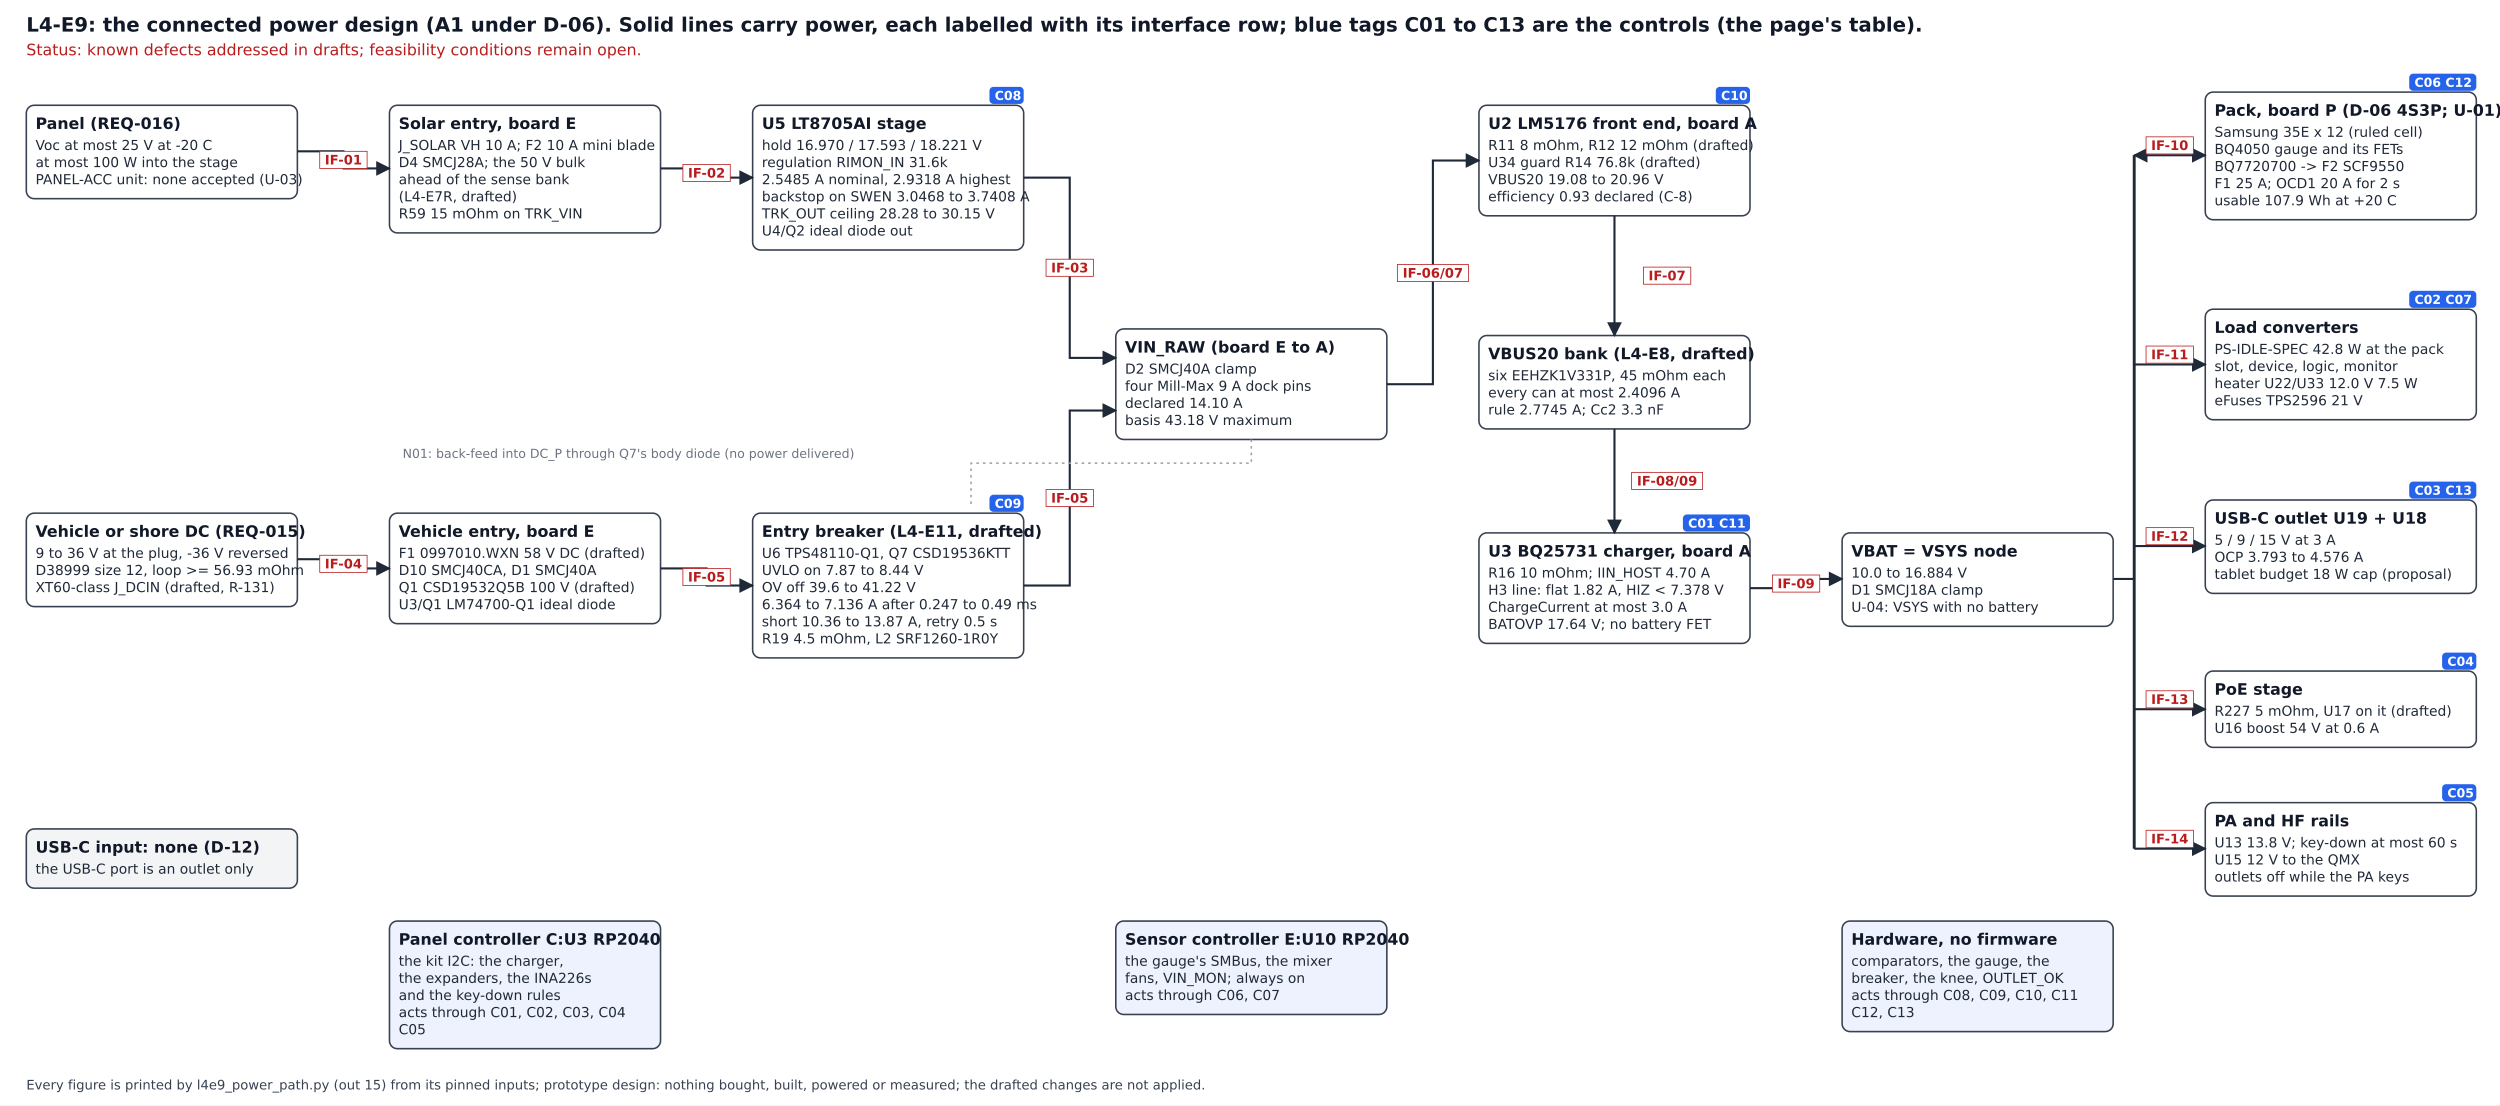
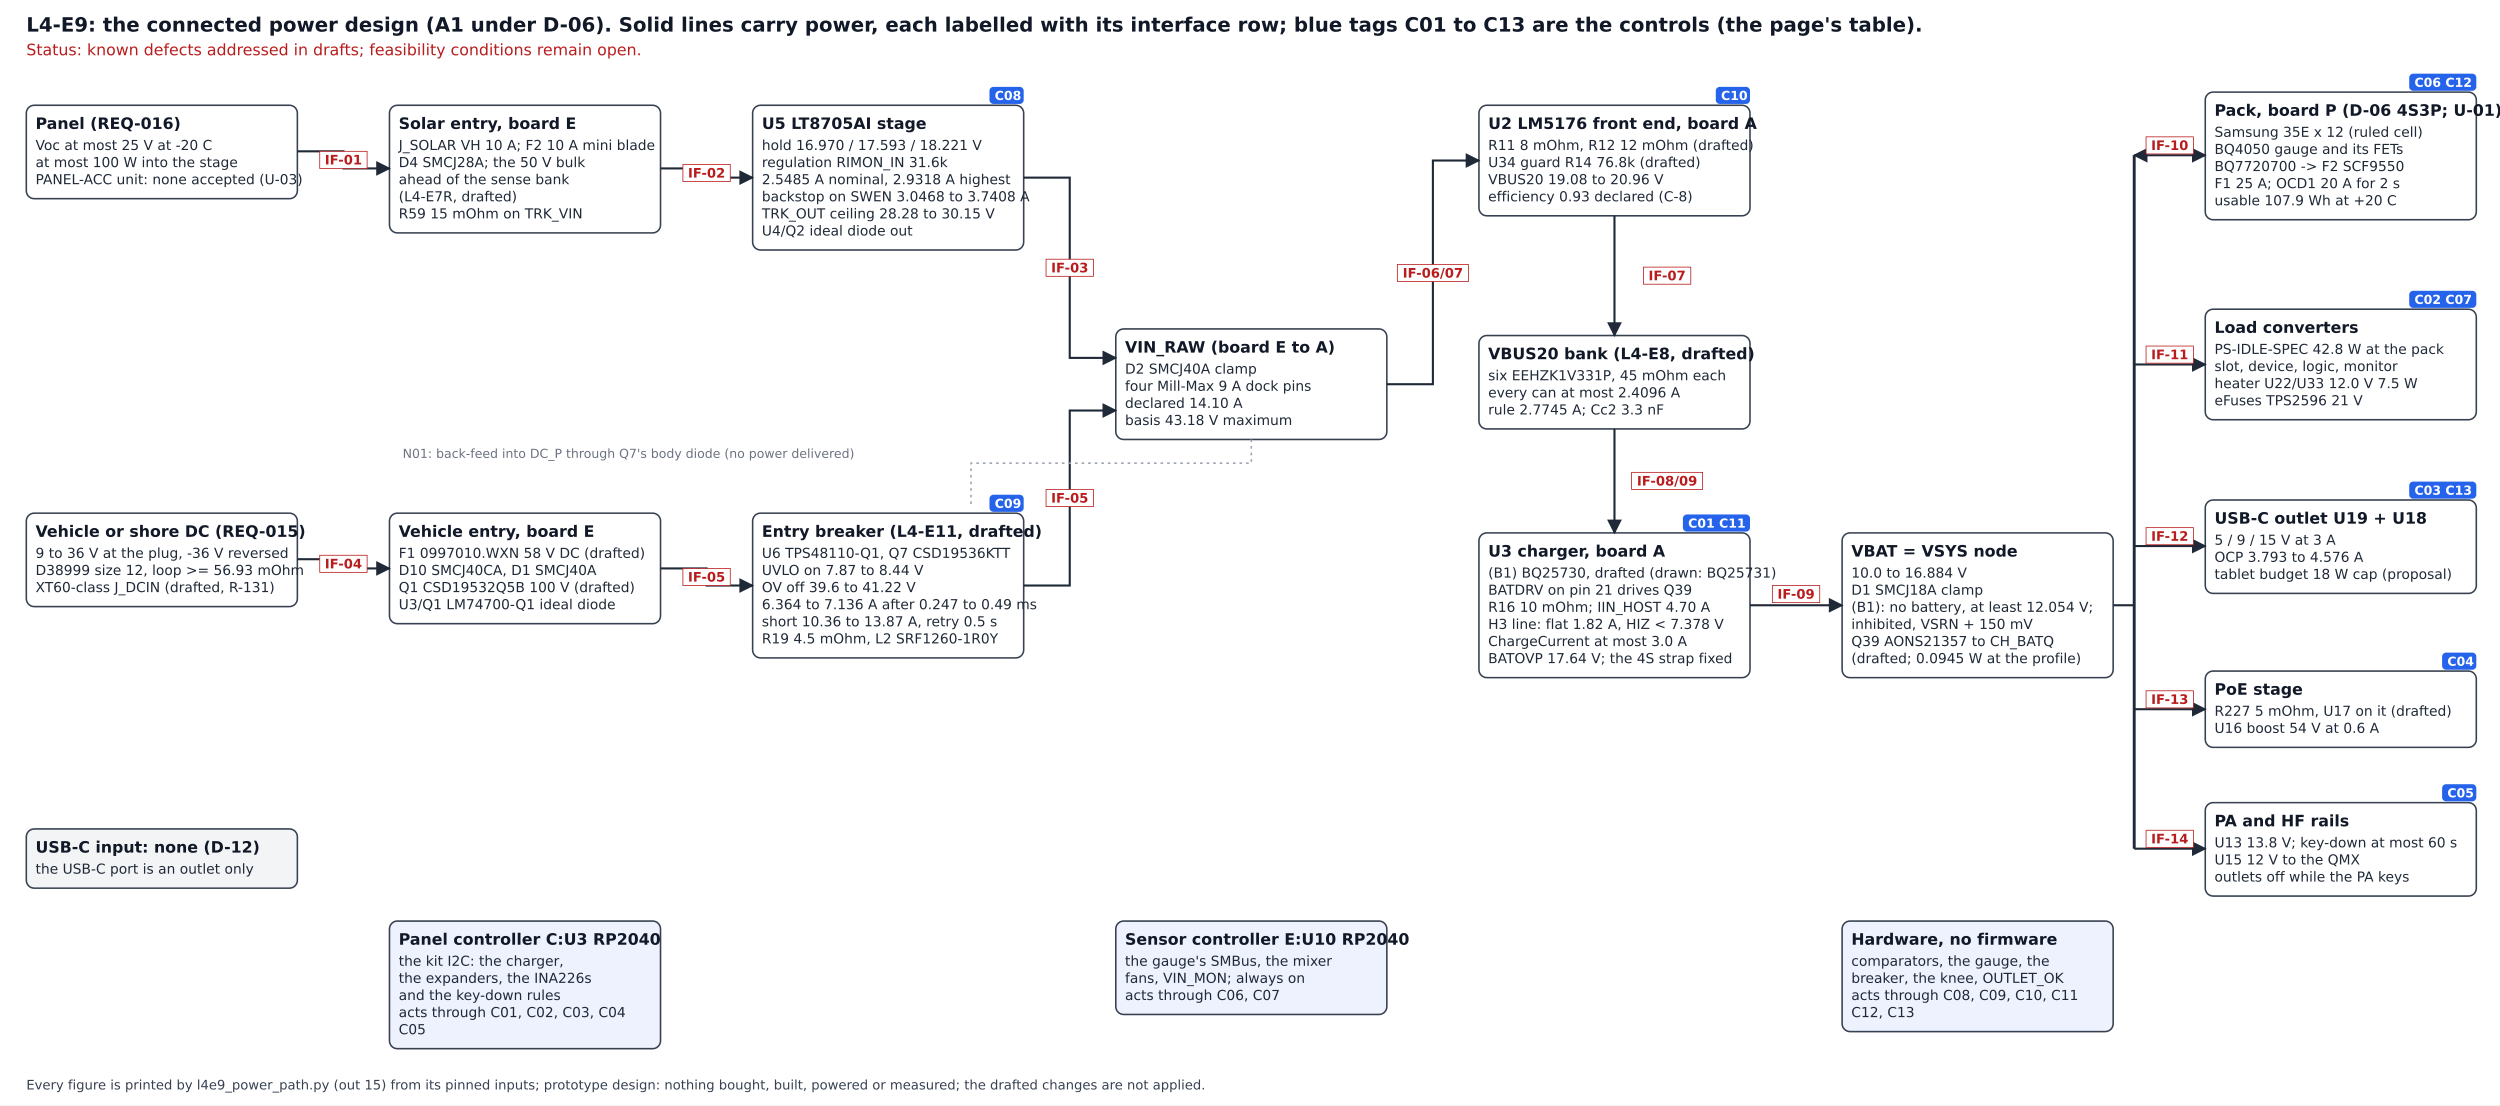
<svg xmlns="http://www.w3.org/2000/svg" width="1900" height="840" viewBox="0 0 1900 840" font-family="DejaVu Sans, Arial, sans-serif">
  <rect x="0" y="0" width="1900" height="840" fill="#ffffff" />
  <defs>
    <marker id="a" viewBox="0 0 10 10" refX="9" refY="5" markerWidth="7" markerHeight="7" orient="auto-start-reverse">
      <path d="M0,0 L10,5 L0,10 z" fill="#1f2937" />
    </marker>
  </defs>
  <text x="20" y="24" font-size="15" font-weight="bold" fill="#111827">L4-E9: the connected power design (A1 under D-06). Solid lines carry power, each labelled with its interface row; blue tags C01 to C13 are the controls (the page's table).</text>
  <text x="20" y="42" font-size="12" fill="#b91c1c">Status: known defects addressed in drafts; feasibility conditions remain open.</text>
  <rect x="20" y="80" width="206" height="71" rx="6" fill="#ffffff" stroke="#374151" stroke-width="1.2" />
  <text x="27" y="98" font-size="12" font-weight="bold" fill="#111827">Panel (REQ-016)</text>
  <text x="27" y="114" font-size="10.5" fill="#1f2937">Voc at most 25 V at -20 C</text>
  <text x="27" y="127" font-size="10.5" fill="#1f2937">at most 100 W into the stage</text>
  <text x="27" y="140" font-size="10.5" fill="#1f2937">PANEL-ACC unit: none accepted (U-03)</text>
  <rect x="20" y="390" width="206" height="71" rx="6" fill="#ffffff" stroke="#374151" stroke-width="1.2" />
  <text x="27" y="408" font-size="12" font-weight="bold" fill="#111827">Vehicle or shore DC (REQ-015)</text>
  <text x="27" y="424" font-size="10.5" fill="#1f2937">9 to 36 V at the plug, -36 V reversed</text>
  <text x="27" y="437" font-size="10.5" fill="#1f2937">D38999 size 12, loop &gt;= 56.93 mOhm</text>
  <text x="27" y="450" font-size="10.5" fill="#1f2937">XT60-class J_DCIN (drafted, R-131)</text>
  <rect x="20" y="630" width="206" height="45" rx="6" fill="#f3f4f6" stroke="#374151" stroke-width="1.2" />
  <text x="27" y="648" font-size="12" font-weight="bold" fill="#111827">USB-C input: none (D-12)</text>
  <text x="27" y="664" font-size="10.5" fill="#1f2937">the USB-C port is an outlet only</text>
  <rect x="296" y="80" width="206" height="97" rx="6" fill="#ffffff" stroke="#374151" stroke-width="1.2" />
  <text x="303" y="98" font-size="12" font-weight="bold" fill="#111827">Solar entry, board E</text>
  <text x="303" y="114" font-size="10.5" fill="#1f2937">J_SOLAR VH 10 A; F2 10 A mini blade</text>
  <text x="303" y="127" font-size="10.5" fill="#1f2937">D4 SMCJ28A; the 50 V bulk</text>
  <text x="303" y="140" font-size="10.5" fill="#1f2937">ahead of the sense bank</text>
  <text x="303" y="153" font-size="10.5" fill="#1f2937">(L4-E7R, drafted)</text>
  <text x="303" y="166" font-size="10.5" fill="#1f2937">R59 15 mOhm on TRK_VIN</text>
  <rect x="296" y="390" width="206" height="84" rx="6" fill="#ffffff" stroke="#374151" stroke-width="1.2" />
  <text x="303" y="408" font-size="12" font-weight="bold" fill="#111827">Vehicle entry, board E</text>
  <text x="303" y="424" font-size="10.5" fill="#1f2937">F1 0997010.WXN 58 V DC (drafted)</text>
  <text x="303" y="437" font-size="10.5" fill="#1f2937">D10 SMCJ40CA, D1 SMCJ40A</text>
  <text x="303" y="450" font-size="10.5" fill="#1f2937">Q1 CSD19532Q5B 100 V (drafted)</text>
  <text x="303" y="463" font-size="10.5" fill="#1f2937">U3/Q1 LM74700-Q1 ideal diode</text>
  <rect x="572" y="80" width="206" height="110" rx="6" fill="#ffffff" stroke="#374151" stroke-width="1.2" />
  <text x="579" y="98" font-size="12" font-weight="bold" fill="#111827">U5 LT8705AI stage</text>
  <text x="579" y="114" font-size="10.5" fill="#1f2937">hold 16.970 / 17.593 / 18.221 V</text>
  <text x="579" y="127" font-size="10.5" fill="#1f2937">regulation RIMON_IN 31.6k</text>
  <text x="579" y="140" font-size="10.5" fill="#1f2937">2.5485 A nominal, 2.9318 A highest</text>
  <text x="579" y="153" font-size="10.5" fill="#1f2937">backstop on SWEN 3.0468 to 3.7408 A</text>
  <text x="579" y="166" font-size="10.5" fill="#1f2937">TRK_OUT ceiling 28.28 to 30.15 V</text>
  <text x="579" y="179" font-size="10.5" fill="#1f2937">U4/Q2 ideal diode out</text>
  <rect x="752" y="66" width="26" height="13" rx="3" fill="#2563eb" />
  <text x="756" y="76" font-size="9.5" font-weight="bold" fill="#ffffff">C08</text>
  <rect x="572" y="390" width="206" height="110" rx="6" fill="#ffffff" stroke="#374151" stroke-width="1.2" />
  <text x="579" y="408" font-size="12" font-weight="bold" fill="#111827">Entry breaker (L4-E11, drafted)</text>
  <text x="579" y="424" font-size="10.5" fill="#1f2937">U6 TPS48110-Q1, Q7 CSD19536KTT</text>
  <text x="579" y="437" font-size="10.5" fill="#1f2937">UVLO on 7.87 to 8.44 V</text>
  <text x="579" y="450" font-size="10.5" fill="#1f2937">OV off 39.6 to 41.22 V</text>
  <text x="579" y="463" font-size="10.5" fill="#1f2937">6.364 to 7.136 A after 0.247 to 0.49 ms</text>
  <text x="579" y="476" font-size="10.5" fill="#1f2937">short 10.36 to 13.87 A, retry 0.5 s</text>
  <text x="579" y="489" font-size="10.5" fill="#1f2937">R19 4.5 mOhm, L2 SRF1260-1R0Y</text>
  <rect x="752" y="376" width="26" height="13" rx="3" fill="#2563eb" />
  <text x="756" y="386" font-size="9.5" font-weight="bold" fill="#ffffff">C09</text>
  <rect x="848" y="250" width="206" height="84" rx="6" fill="#ffffff" stroke="#374151" stroke-width="1.2" />
  <text x="855" y="268" font-size="12" font-weight="bold" fill="#111827">VIN_RAW (board E to A)</text>
  <text x="855" y="284" font-size="10.5" fill="#1f2937">D2 SMCJ40A clamp</text>
  <text x="855" y="297" font-size="10.5" fill="#1f2937">four Mill-Max 9 A dock pins</text>
  <text x="855" y="310" font-size="10.5" fill="#1f2937">declared 14.10 A</text>
  <text x="855" y="323" font-size="10.5" fill="#1f2937">basis 43.18 V maximum</text>
  <rect x="1124" y="80" width="206" height="84" rx="6" fill="#ffffff" stroke="#374151" stroke-width="1.2" />
  <text x="1131" y="98" font-size="12" font-weight="bold" fill="#111827">U2 LM5176 front end, board A</text>
  <text x="1131" y="114" font-size="10.5" fill="#1f2937">R11 8 mOhm, R12 12 mOhm (drafted)</text>
  <text x="1131" y="127" font-size="10.5" fill="#1f2937">U34 guard R14 76.8k (drafted)</text>
  <text x="1131" y="140" font-size="10.5" fill="#1f2937">VBUS20 19.08 to 20.96 V</text>
  <text x="1131" y="153" font-size="10.5" fill="#1f2937">efficiency 0.93 declared (C-8)</text>
  <rect x="1304" y="66" width="26" height="13" rx="3" fill="#2563eb" />
  <text x="1308" y="76" font-size="9.5" font-weight="bold" fill="#ffffff">C10</text>
  <rect x="1124" y="255" width="206" height="71" rx="6" fill="#ffffff" stroke="#374151" stroke-width="1.2" />
  <text x="1131" y="273" font-size="12" font-weight="bold" fill="#111827">VBUS20 bank (L4-E8, drafted)</text>
  <text x="1131" y="289" font-size="10.5" fill="#1f2937">six EEHZK1V331P, 45 mOhm each</text>
  <text x="1131" y="302" font-size="10.5" fill="#1f2937">every can at most 2.4096 A</text>
  <text x="1131" y="315" font-size="10.5" fill="#1f2937">rule 2.7745 A; Cc2 3.3 nF</text>
-   <rect x="1124" y="405" width="206" height="84" rx="6" fill="#ffffff" stroke="#374151" stroke-width="1.2" />
-   <text x="1131" y="423" font-size="12" font-weight="bold" fill="#111827">U3 BQ25731 charger, board A</text>
-   <text x="1131" y="439" font-size="10.5" fill="#1f2937">R16 10 mOhm; IIN_HOST 4.70 A</text>
-   <text x="1131" y="452" font-size="10.5" fill="#1f2937">H3 line: flat 1.82 A, HIZ &lt; 7.378 V</text>
-   <text x="1131" y="465" font-size="10.5" fill="#1f2937">ChargeCurrent at most 3.0 A</text>
-   <text x="1131" y="478" font-size="10.5" fill="#1f2937">BATOVP 17.64 V; no battery FET</text>
+   <rect x="1124" y="405" width="206" height="110" rx="6" fill="#ffffff" stroke="#374151" stroke-width="1.2" />
+   <text x="1131" y="423" font-size="12" font-weight="bold" fill="#111827">U3 charger, board A</text>
+   <text x="1131" y="439" font-size="10.5" fill="#1f2937">(B1) BQ25730, drafted (drawn: BQ25731)</text>
+   <text x="1131" y="452" font-size="10.5" fill="#1f2937">BATDRV on pin 21 drives Q39</text>
+   <text x="1131" y="465" font-size="10.5" fill="#1f2937">R16 10 mOhm; IIN_HOST 4.70 A</text>
+   <text x="1131" y="478" font-size="10.5" fill="#1f2937">H3 line: flat 1.82 A, HIZ &lt; 7.378 V</text>
+   <text x="1131" y="491" font-size="10.5" fill="#1f2937">ChargeCurrent at most 3.0 A</text>
+   <text x="1131" y="504" font-size="10.5" fill="#1f2937">BATOVP 17.64 V; the 4S strap fixed</text>
  <rect x="1279" y="391" width="51" height="13" rx="3" fill="#2563eb" />
  <text x="1283" y="401" font-size="9.5" font-weight="bold" fill="#ffffff">C01 C11</text>
-   <rect x="1400" y="405" width="206" height="71" rx="6" fill="#ffffff" stroke="#374151" stroke-width="1.2" />
+   <rect x="1400" y="405" width="206" height="110" rx="6" fill="#ffffff" stroke="#374151" stroke-width="1.2" />
  <text x="1407" y="423" font-size="12" font-weight="bold" fill="#111827">VBAT = VSYS node</text>
  <text x="1407" y="439" font-size="10.5" fill="#1f2937">10.0 to 16.884 V</text>
  <text x="1407" y="452" font-size="10.5" fill="#1f2937">D1 SMCJ18A clamp</text>
-   <text x="1407" y="465" font-size="10.5" fill="#1f2937">U-04: VSYS with no battery</text>
+   <text x="1407" y="465" font-size="10.5" fill="#1f2937">(B1): no battery, at least 12.054 V;</text>
+   <text x="1407" y="478" font-size="10.5" fill="#1f2937">inhibited, VSRN + 150 mV</text>
+   <text x="1407" y="491" font-size="10.5" fill="#1f2937">Q39 AONS21357 to CH_BATQ</text>
+   <text x="1407" y="504" font-size="10.5" fill="#1f2937">(drafted; 0.0945 W at the profile)</text>
  <rect x="1676" y="70" width="206" height="97" rx="6" fill="#ffffff" stroke="#374151" stroke-width="1.2" />
  <text x="1683" y="88" font-size="12" font-weight="bold" fill="#111827">Pack, board P (D-06 4S3P; U-01)</text>
  <text x="1683" y="104" font-size="10.5" fill="#1f2937">Samsung 35E x 12 (ruled cell)</text>
  <text x="1683" y="117" font-size="10.5" fill="#1f2937">BQ4050 gauge and its FETs</text>
  <text x="1683" y="130" font-size="10.5" fill="#1f2937">BQ7720700 -&gt; F2 SCF9550</text>
  <text x="1683" y="143" font-size="10.5" fill="#1f2937">F1 25 A; OCD1 20 A for 2 s</text>
  <text x="1683" y="156" font-size="10.5" fill="#1f2937">usable 107.9 Wh at +20 C</text>
  <rect x="1831" y="56" width="51" height="13" rx="3" fill="#2563eb" />
  <text x="1835" y="66" font-size="9.5" font-weight="bold" fill="#ffffff">C06 C12</text>
  <rect x="1676" y="235" width="206" height="84" rx="6" fill="#ffffff" stroke="#374151" stroke-width="1.2" />
  <text x="1683" y="253" font-size="12" font-weight="bold" fill="#111827">Load converters</text>
  <text x="1683" y="269" font-size="10.5" fill="#1f2937">PS-IDLE-SPEC 42.8 W at the pack</text>
  <text x="1683" y="282" font-size="10.5" fill="#1f2937">slot, device, logic, monitor</text>
  <text x="1683" y="295" font-size="10.5" fill="#1f2937">heater U22/U33 12.0 V 7.5 W</text>
  <text x="1683" y="308" font-size="10.5" fill="#1f2937">eFuses TPS2596 21 V</text>
  <rect x="1831" y="221" width="51" height="13" rx="3" fill="#2563eb" />
  <text x="1835" y="231" font-size="9.5" font-weight="bold" fill="#ffffff">C02 C07</text>
  <rect x="1676" y="380" width="206" height="71" rx="6" fill="#ffffff" stroke="#374151" stroke-width="1.2" />
  <text x="1683" y="398" font-size="12" font-weight="bold" fill="#111827">USB-C outlet U19 + U18</text>
  <text x="1683" y="414" font-size="10.5" fill="#1f2937">5 / 9 / 15 V at 3 A</text>
  <text x="1683" y="427" font-size="10.5" fill="#1f2937">OCP 3.793 to 4.576 A</text>
  <text x="1683" y="440" font-size="10.5" fill="#1f2937">tablet budget 18 W cap (proposal)</text>
  <rect x="1831" y="366" width="51" height="13" rx="3" fill="#2563eb" />
  <text x="1835" y="376" font-size="9.5" font-weight="bold" fill="#ffffff">C03 C13</text>
  <rect x="1676" y="510" width="206" height="58" rx="6" fill="#ffffff" stroke="#374151" stroke-width="1.2" />
  <text x="1683" y="528" font-size="12" font-weight="bold" fill="#111827">PoE stage</text>
  <text x="1683" y="544" font-size="10.5" fill="#1f2937">R227 5 mOhm, U17 on it (drafted)</text>
  <text x="1683" y="557" font-size="10.5" fill="#1f2937">U16 boost 54 V at 0.6 A</text>
  <rect x="1856" y="496" width="26" height="13" rx="3" fill="#2563eb" />
  <text x="1860" y="506" font-size="9.5" font-weight="bold" fill="#ffffff">C04</text>
  <rect x="1676" y="610" width="206" height="71" rx="6" fill="#ffffff" stroke="#374151" stroke-width="1.2" />
  <text x="1683" y="628" font-size="12" font-weight="bold" fill="#111827">PA and HF rails</text>
  <text x="1683" y="644" font-size="10.5" fill="#1f2937">U13 13.8 V; key-down at most 60 s</text>
  <text x="1683" y="657" font-size="10.5" fill="#1f2937">U15 12 V to the QMX</text>
  <text x="1683" y="670" font-size="10.5" fill="#1f2937">outlets off while the PA keys</text>
  <rect x="1856" y="596" width="26" height="13" rx="3" fill="#2563eb" />
  <text x="1860" y="606" font-size="9.5" font-weight="bold" fill="#ffffff">C05</text>
  <rect x="296" y="700" width="206" height="97" rx="6" fill="#eef2ff" stroke="#374151" stroke-width="1.2" />
  <text x="303" y="718" font-size="12" font-weight="bold" fill="#111827">Panel controller C:U3 RP2040</text>
  <text x="303" y="734" font-size="10.5" fill="#1f2937">the kit I2C: the charger,</text>
  <text x="303" y="747" font-size="10.5" fill="#1f2937">the expanders, the INA226s</text>
  <text x="303" y="760" font-size="10.5" fill="#1f2937">and the key-down rules</text>
  <text x="303" y="773" font-size="10.5" fill="#1f2937">acts through C01, C02, C03, C04</text>
  <text x="303" y="786" font-size="10.5" fill="#1f2937">  C05</text>
  <rect x="848" y="700" width="206" height="71" rx="6" fill="#eef2ff" stroke="#374151" stroke-width="1.2" />
  <text x="855" y="718" font-size="12" font-weight="bold" fill="#111827">Sensor controller E:U10 RP2040</text>
  <text x="855" y="734" font-size="10.5" fill="#1f2937">the gauge's SMBus, the mixer</text>
  <text x="855" y="747" font-size="10.5" fill="#1f2937">fans, VIN_MON; always on</text>
  <text x="855" y="760" font-size="10.5" fill="#1f2937">acts through C06, C07</text>
  <rect x="1400" y="700" width="206" height="84" rx="6" fill="#eef2ff" stroke="#374151" stroke-width="1.2" />
  <text x="1407" y="718" font-size="12" font-weight="bold" fill="#111827">Hardware, no firmware</text>
  <text x="1407" y="734" font-size="10.5" fill="#1f2937">comparators, the gauge, the</text>
  <text x="1407" y="747" font-size="10.5" fill="#1f2937">breaker, the knee, OUTLET_OK</text>
  <text x="1407" y="760" font-size="10.5" fill="#1f2937">acts through C08, C09, C10, C11</text>
  <text x="1407" y="773" font-size="10.5" fill="#1f2937">  C12, C13</text>
  <path d="M226,115 L261,115 L261,128 L296,128" fill="none" stroke="#1f2937" stroke-width="1.6" marker-end="url(#a)" />
  <rect x="243" y="115" width="36" height="13" fill="#ffffff" stroke="#b91c1c" stroke-width="0.6" />
  <text x="261" y="125" font-size="10" font-weight="bold" fill="#b91c1c" text-anchor="middle">IF-01</text>
  <path d="M502,128 L537,128 L537,135 L572,135" fill="none" stroke="#1f2937" stroke-width="1.6" marker-end="url(#a)" />
  <rect x="519" y="125" width="36" height="13" fill="#ffffff" stroke="#b91c1c" stroke-width="0.6" />
  <text x="537" y="135" font-size="10" font-weight="bold" fill="#b91c1c" text-anchor="middle">IF-02</text>
  <path d="M778,135 L813,135 L813,272 L848,272" fill="none" stroke="#1f2937" stroke-width="1.6" marker-end="url(#a)" />
  <rect x="795" y="197" width="36" height="13" fill="#ffffff" stroke="#b91c1c" stroke-width="0.6" />
  <text x="813" y="207" font-size="10" font-weight="bold" fill="#b91c1c" text-anchor="middle">IF-03</text>
  <path d="M226,425 L261,425 L261,432 L296,432" fill="none" stroke="#1f2937" stroke-width="1.6" marker-end="url(#a)" />
  <rect x="243" y="422" width="36" height="13" fill="#ffffff" stroke="#b91c1c" stroke-width="0.6" />
  <text x="261" y="432" font-size="10" font-weight="bold" fill="#b91c1c" text-anchor="middle">IF-04</text>
  <path d="M502,432 L537,432 L537,445 L572,445" fill="none" stroke="#1f2937" stroke-width="1.6" marker-end="url(#a)" />
  <rect x="519" y="432" width="36" height="13" fill="#ffffff" stroke="#b91c1c" stroke-width="0.6" />
  <text x="537" y="442" font-size="10" font-weight="bold" fill="#b91c1c" text-anchor="middle">IF-05</text>
  <path d="M778,445 L813,445 L813,312 L848,312" fill="none" stroke="#1f2937" stroke-width="1.6" marker-end="url(#a)" />
  <rect x="795" y="372" width="36" height="13" fill="#ffffff" stroke="#b91c1c" stroke-width="0.6" />
  <text x="813" y="382" font-size="10" font-weight="bold" fill="#b91c1c" text-anchor="middle">IF-05</text>
  <path d="M1054,292 L1089,292 L1089,122 L1124,122" fill="none" stroke="#1f2937" stroke-width="1.6" marker-end="url(#a)" />
  <rect x="1062" y="201" width="54" height="13" fill="#ffffff" stroke="#b91c1c" stroke-width="0.6" />
  <text x="1089" y="211" font-size="10" font-weight="bold" fill="#b91c1c" text-anchor="middle">IF-06/07</text>
  <path d="M1227,164 L1227,255" fill="none" stroke="#1f2937" stroke-width="1.6" marker-end="url(#a)" />
  <rect x="1249" y="203" width="36" height="13" fill="#ffffff" stroke="#b91c1c" stroke-width="0.6" />
  <text x="1267" y="213" font-size="10" font-weight="bold" fill="#b91c1c" text-anchor="middle">IF-07</text>
  <path d="M1227,326 L1227,405" fill="none" stroke="#1f2937" stroke-width="1.6" marker-end="url(#a)" />
  <rect x="1240" y="359" width="54" height="13" fill="#ffffff" stroke="#b91c1c" stroke-width="0.6" />
  <text x="1267" y="369" font-size="10" font-weight="bold" fill="#b91c1c" text-anchor="middle">IF-08/09</text>
-   <path d="M1330,447 L1365,447 L1365,440 L1400,440" fill="none" stroke="#1f2937" stroke-width="1.6" marker-end="url(#a)" />
-   <rect x="1347" y="437" width="36" height="13" fill="#ffffff" stroke="#b91c1c" stroke-width="0.6" />
-   <text x="1365" y="447" font-size="10" font-weight="bold" fill="#b91c1c" text-anchor="middle">IF-09</text>
+   <path d="M1330,460 L1400,460" fill="none" stroke="#1f2937" stroke-width="1.6" marker-end="url(#a)" />
+   <rect x="1347" y="445" width="36" height="13" fill="#ffffff" stroke="#b91c1c" stroke-width="0.6" />
+   <text x="1365" y="455" font-size="10" font-weight="bold" fill="#b91c1c" text-anchor="middle">IF-09</text>
  <path d="M1622,118 L1676,118" fill="none" stroke="#1f2937" stroke-width="1.6" marker-end="url(#a)" marker-start="url(#a)" />
  <rect x="1631" y="104" width="36" height="13" fill="#ffffff" stroke="#b91c1c" stroke-width="0.6" />
  <text x="1649" y="114" font-size="10" font-weight="bold" fill="#b91c1c" text-anchor="middle">IF-10</text>
  <path d="M1622,277 L1676,277" fill="none" stroke="#1f2937" stroke-width="1.6" marker-end="url(#a)" />
  <rect x="1631" y="263" width="36" height="13" fill="#ffffff" stroke="#b91c1c" stroke-width="0.6" />
  <text x="1649" y="273" font-size="10" font-weight="bold" fill="#b91c1c" text-anchor="middle">IF-11</text>
  <path d="M1622,415 L1676,415" fill="none" stroke="#1f2937" stroke-width="1.6" marker-end="url(#a)" />
  <rect x="1631" y="401" width="36" height="13" fill="#ffffff" stroke="#b91c1c" stroke-width="0.6" />
  <text x="1649" y="411" font-size="10" font-weight="bold" fill="#b91c1c" text-anchor="middle">IF-12</text>
  <path d="M1622,539 L1676,539" fill="none" stroke="#1f2937" stroke-width="1.6" marker-end="url(#a)" />
  <rect x="1631" y="525" width="36" height="13" fill="#ffffff" stroke="#b91c1c" stroke-width="0.6" />
  <text x="1649" y="535" font-size="10" font-weight="bold" fill="#b91c1c" text-anchor="middle">IF-13</text>
  <path d="M1622,645 L1676,645" fill="none" stroke="#1f2937" stroke-width="1.6" marker-end="url(#a)" />
  <rect x="1631" y="631" width="36" height="13" fill="#ffffff" stroke="#b91c1c" stroke-width="0.6" />
  <text x="1649" y="641" font-size="10" font-weight="bold" fill="#b91c1c" text-anchor="middle">IF-14</text>
-   <path d="M1606,440 L1622,440" fill="none" stroke="#1f2937" stroke-width="1.6" />
+   <path d="M1606,460 L1622,460" fill="none" stroke="#1f2937" stroke-width="1.6" />
  <path d="M1622,118 L1622,645" fill="none" stroke="#1f2937" stroke-width="2.2" />
  <path d="M951,334 L951,352 L738,352 L738,384" fill="none" stroke="#9ca3af" stroke-width="1.2" stroke-dasharray="2,3" />
  <text x="306" y="348" font-size="9.5" fill="#6b7280">N01: back-feed into DC_P through Q7's body diode (no power delivered)</text>
  <text x="20" y="828" font-size="10" fill="#374151">Every figure is printed by l4e9_power_path.py (out 15) from its pinned inputs; prototype design: nothing bought, built, powered or measured; the drafted changes are not applied.</text>
</svg>
